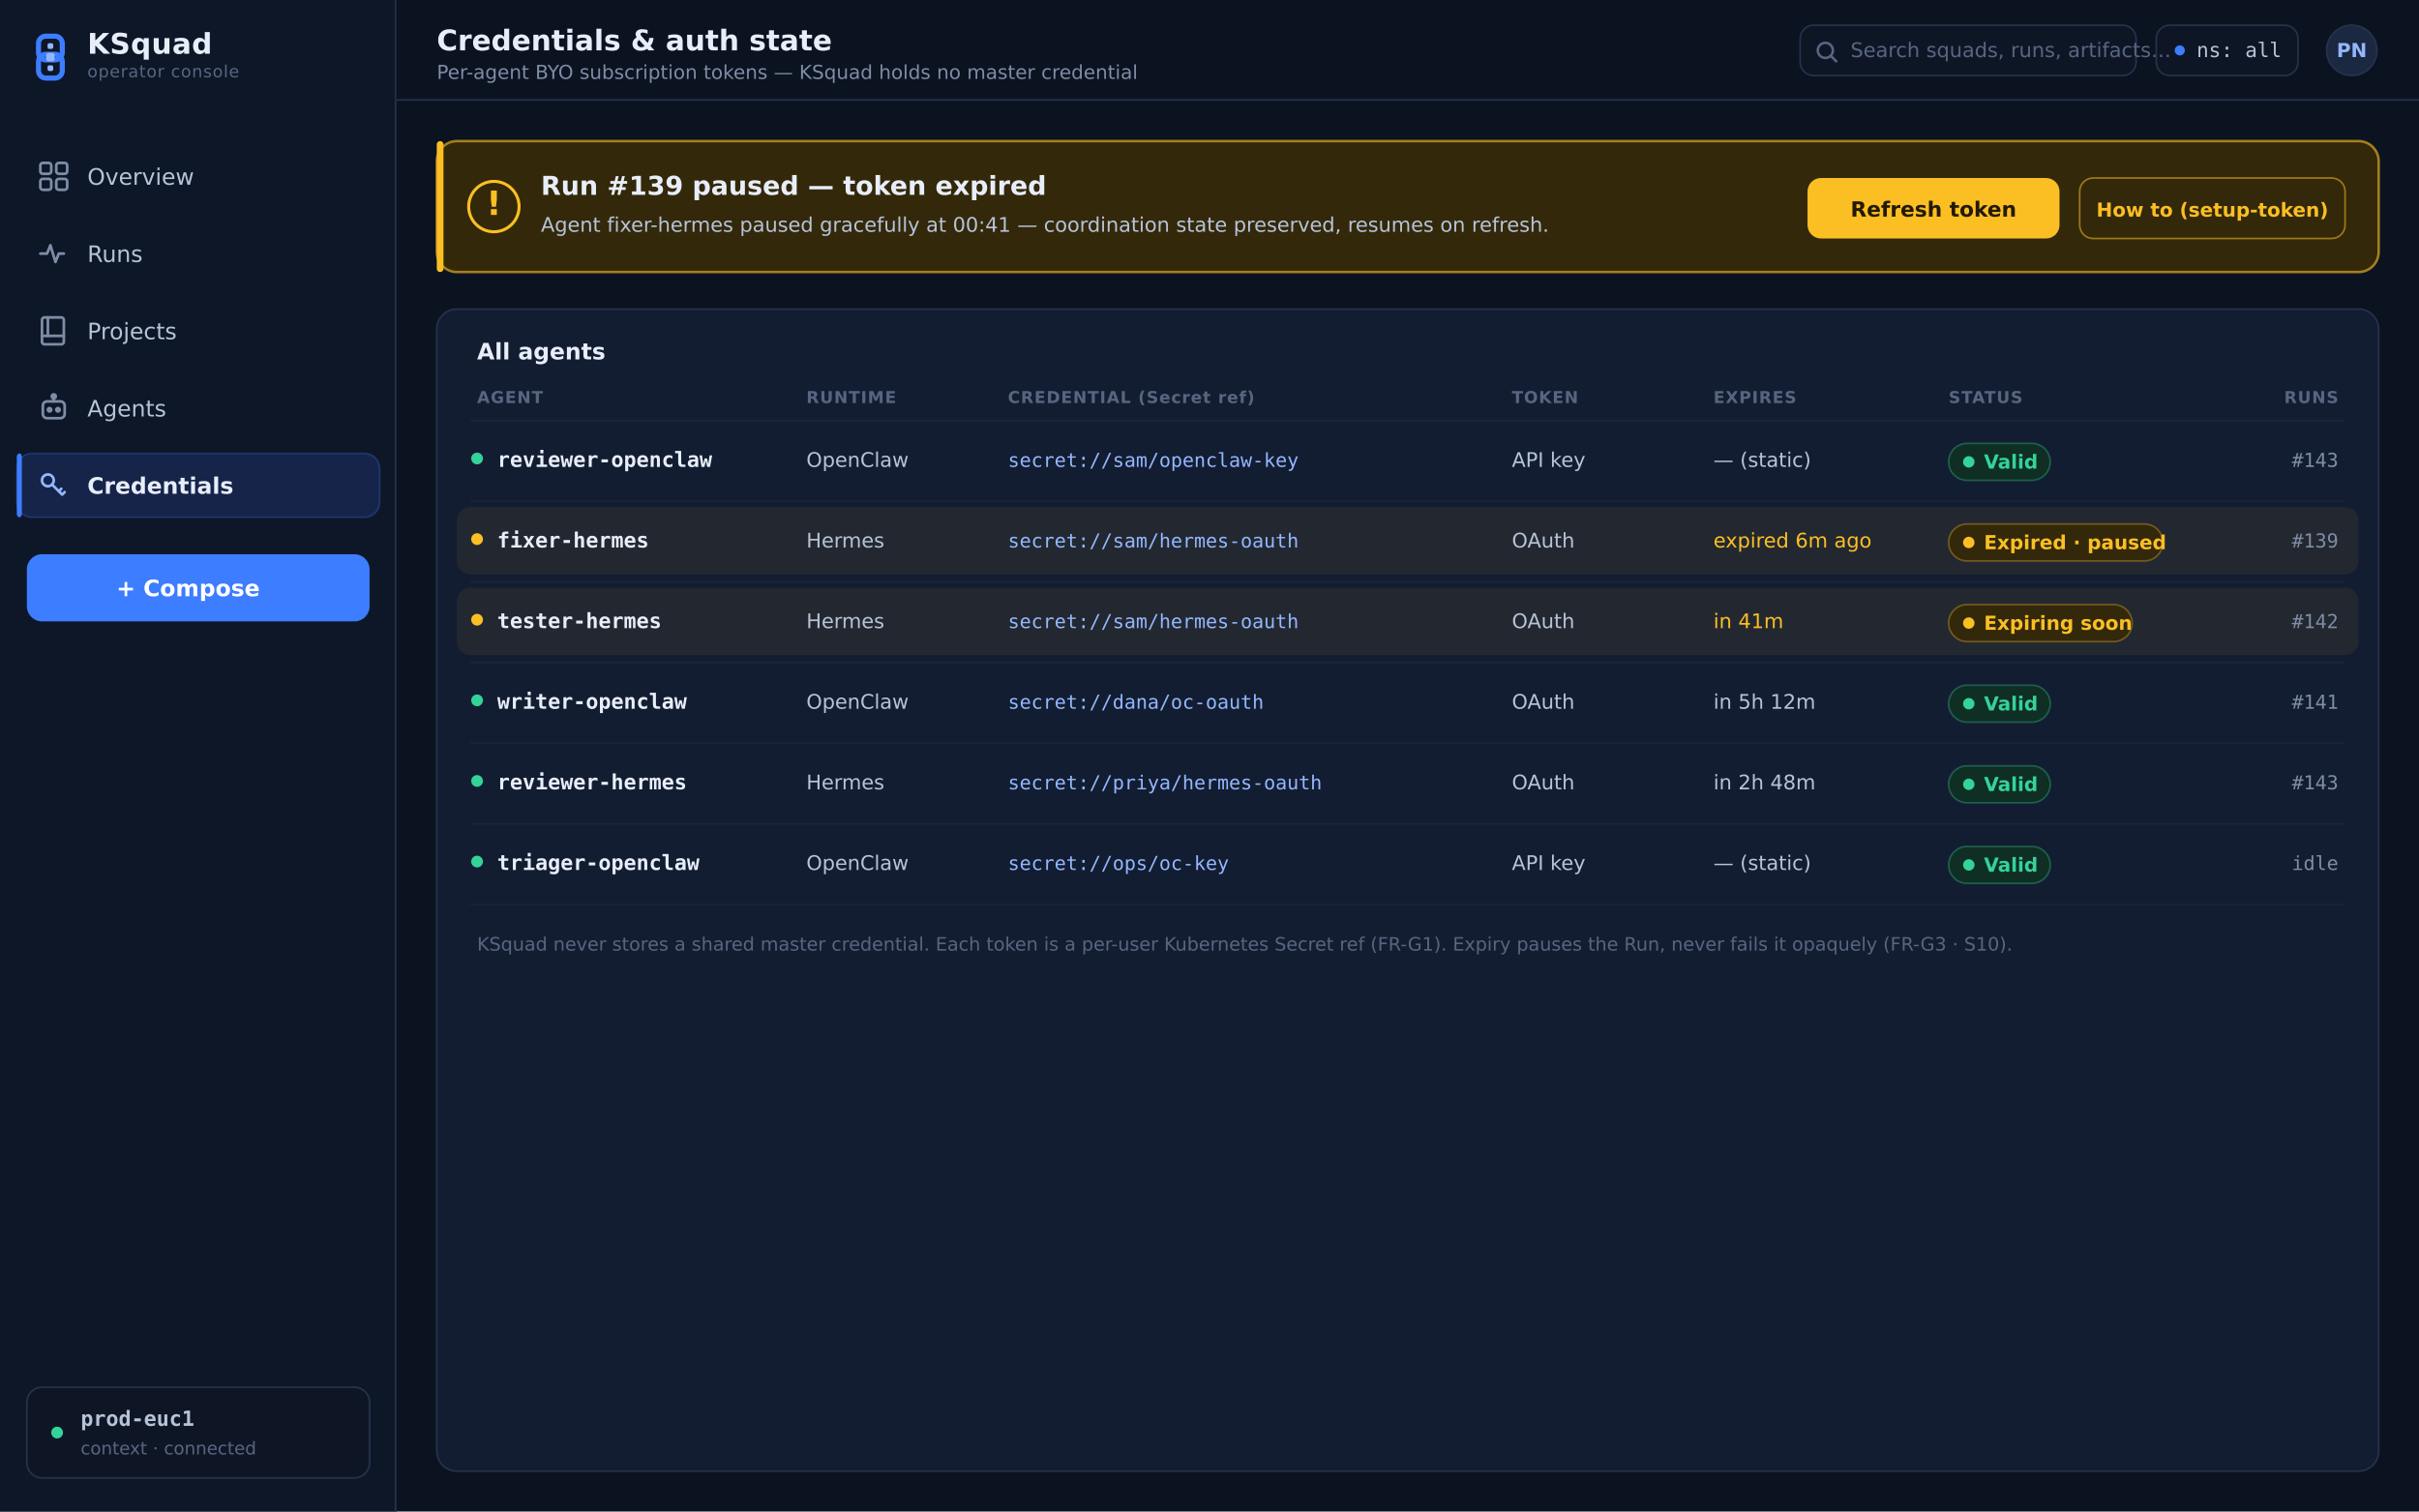
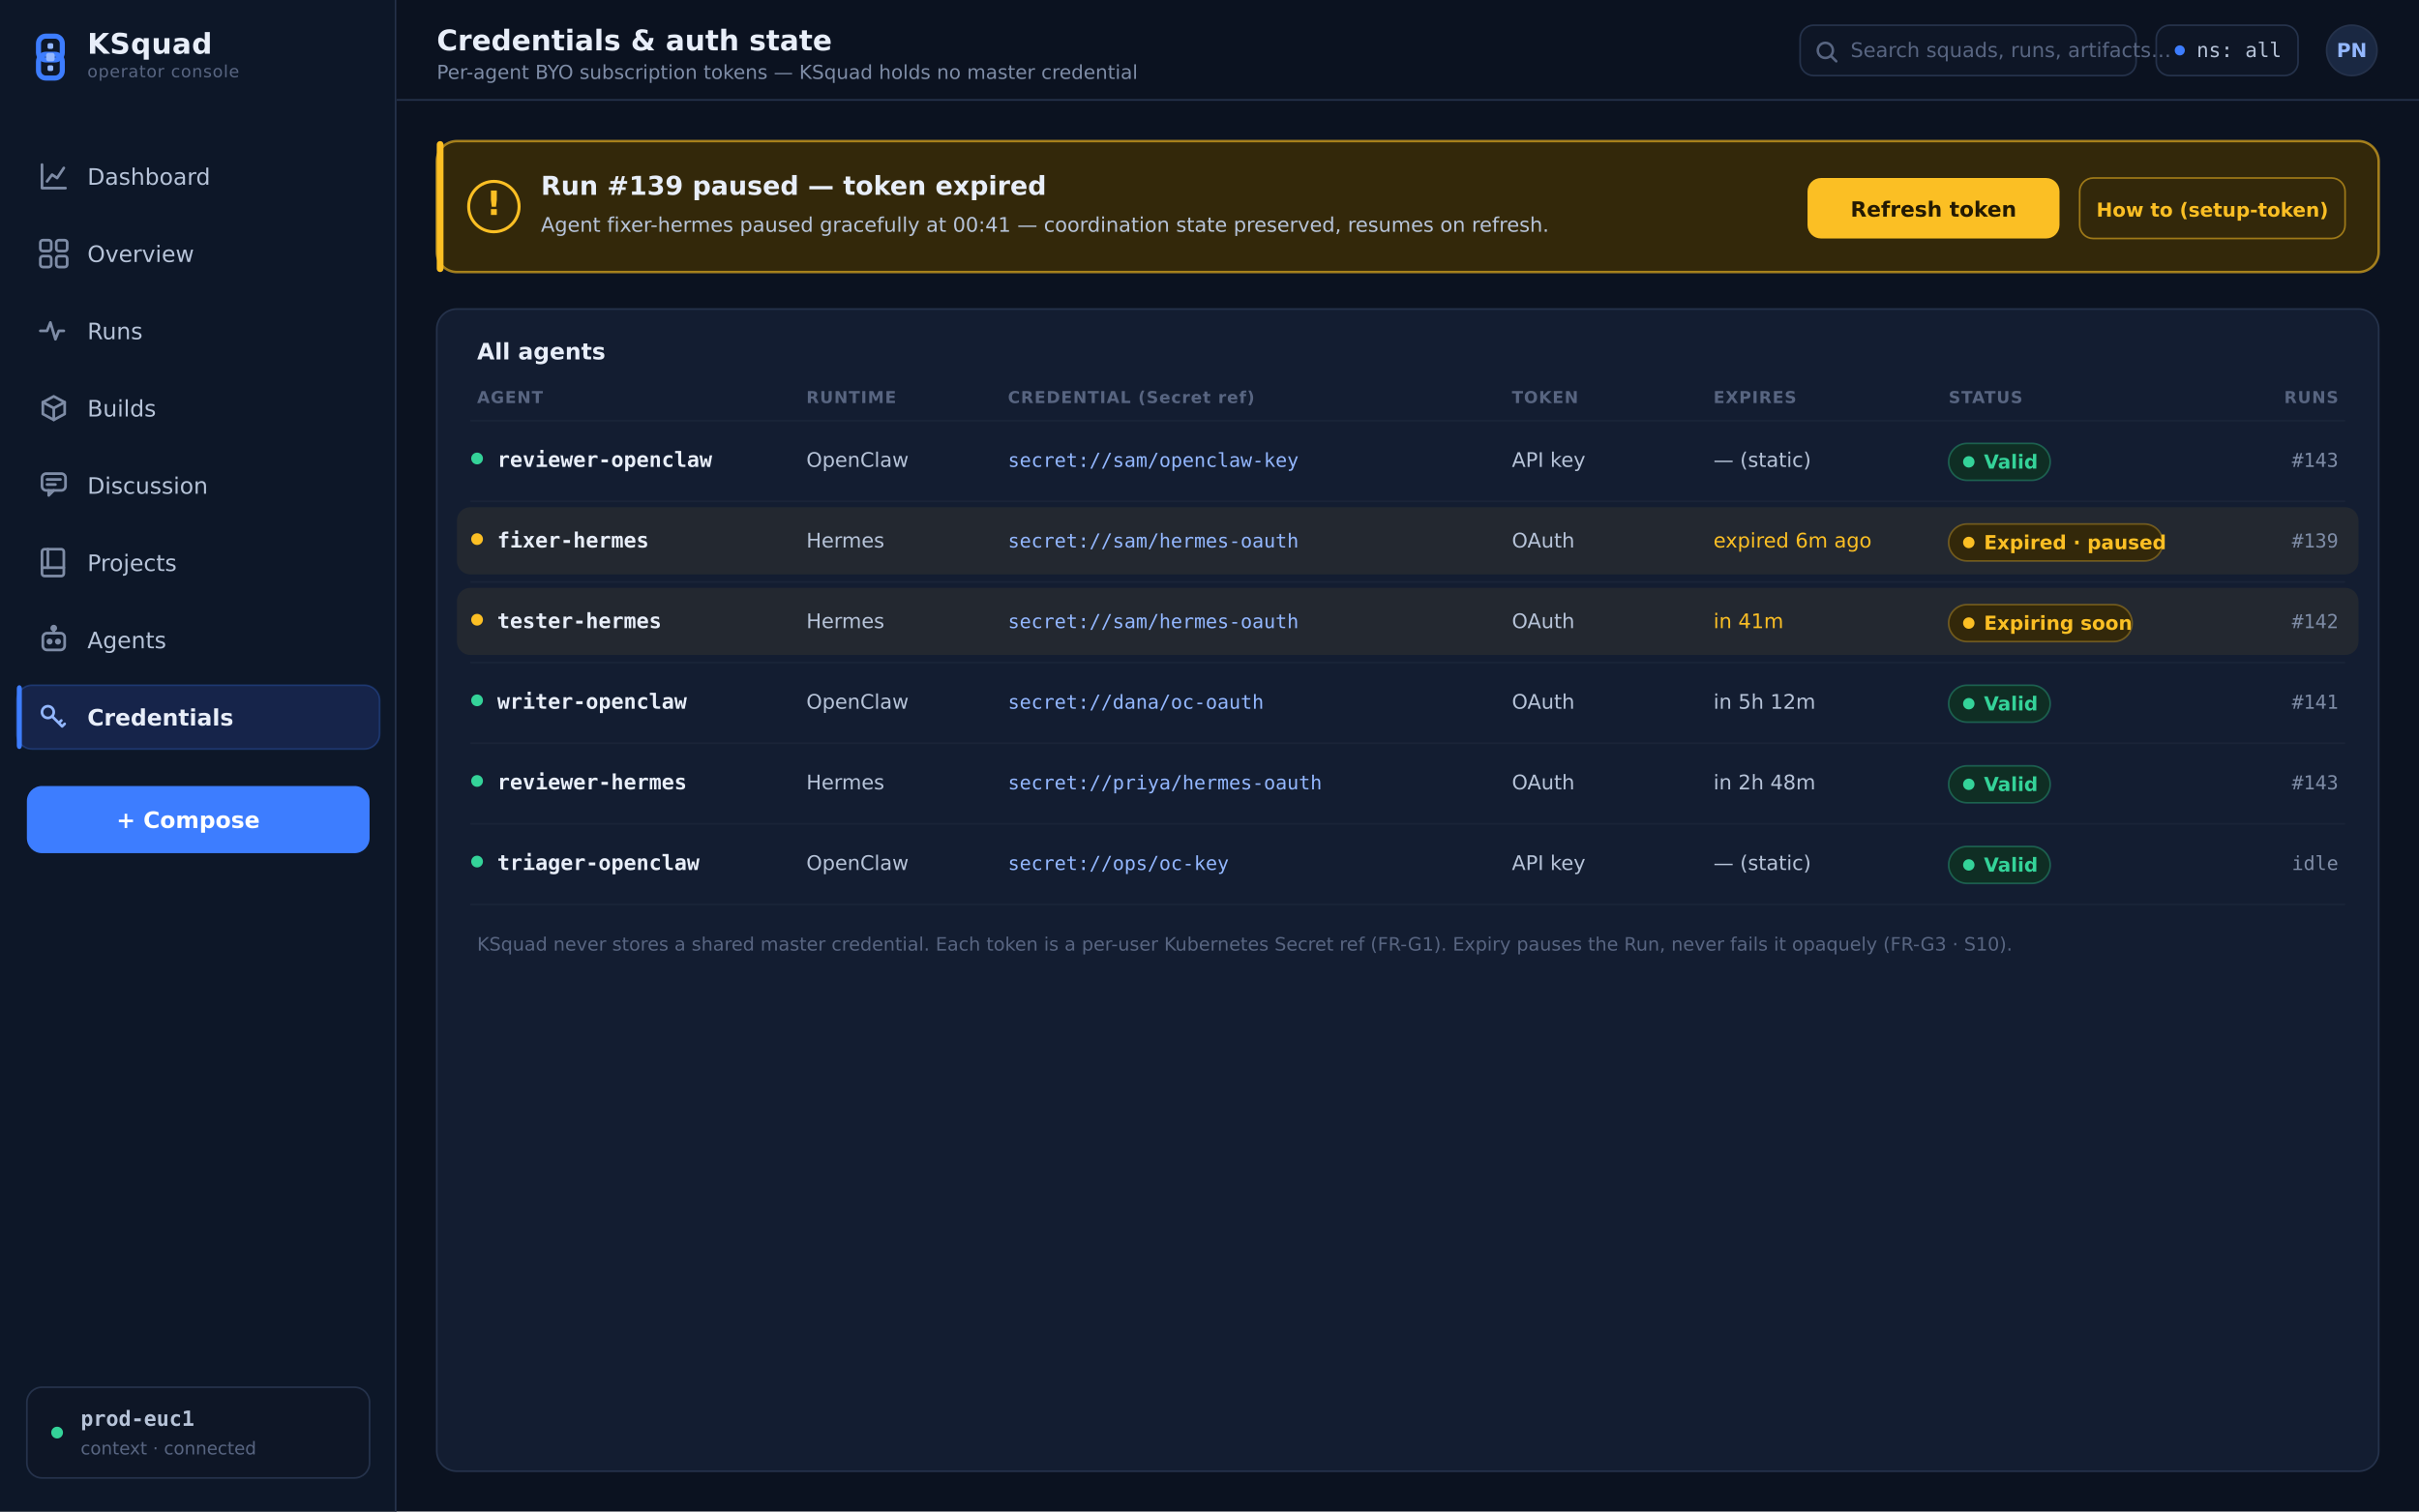
<svg xmlns="http://www.w3.org/2000/svg" width="1440" height="900" viewBox="0 0 1440 900" font-family="DejaVu Sans">
  <rect x="0" y="0" width="1440" height="900" rx="0" ry="0" fill="#0B1220" stroke="none" stroke-width="1" />
  <rect x="0" y="0" width="236" height="900" rx="0" ry="0" fill="#0D1728" stroke="none" stroke-width="1" />
  <rect x="235" y="0" width="1" height="900" rx="0" ry="0" fill="#25324B" stroke="none" stroke-width="1" />
  <g transform="translate(30,34) scale(0.33735) translate(-50,-50)">
    <rect x="29" y="45" width="42" height="42" rx="13" fill="none" stroke="#3D7DFF" stroke-width="9" />
    <rect x="29" y="13" width="42" height="42" rx="13" fill="none" stroke="#3D7DFF" stroke-width="9" />
    <rect x="45" y="25.5" width="10" height="10" rx="2.8" fill="#93B7FF" />
    <rect x="45" y="64.5" width="10" height="10" rx="2.8" fill="#93B7FF" />
    <rect x="42.5" y="42.5" width="15" height="15" rx="4.2" fill="#93B7FF" />
  </g>
  <text x="52" y="32" font-family="DejaVu Sans" font-size="17" fill="#E8EEF9" font-weight="700" text-anchor="start" letter-spacing="0.2">KSquad</text>
  <text x="52" y="46" font-family="DejaVu Sans" font-size="10" fill="#586581" font-weight="400" text-anchor="start" letter-spacing="0.4">operator console</text>
  <g fill="none" stroke="#7E8CA6" stroke-width="1.6" stroke-linecap="round" stroke-linejoin="round">
-     <rect x="24" y="97" width="6.5" height="6.5" rx="1.5" />
-     <rect x="33.5" y="97" width="6.5" height="6.5" rx="1.5" />
-     <rect x="24" y="106.5" width="6.5" height="6.5" rx="1.5" />
-     <rect x="33.5" y="106.5" width="6.5" height="6.5" rx="1.5" />
+     <path d="M25 98 v14 h14" />
+     <path d="M28 108 l3 -4 l3 2 l4 -6" />
  </g>
-   <text x="52" y="110" font-family="DejaVu Sans" font-size="13.5" fill="#B6C3D8" font-weight="500" text-anchor="start">Overview</text>
+   <text x="52" y="110" font-family="DejaVu Sans" font-size="13.5" fill="#B6C3D8" font-weight="500" text-anchor="start">Dashboard</text>
  <g fill="none" stroke="#7E8CA6" stroke-width="1.6" stroke-linecap="round" stroke-linejoin="round">
-     <path d="M24 151 h4 l2 -5 l3 10 l2 -5 h3" />
+     <rect x="24" y="143" width="6.5" height="6.5" rx="1.5" />
+     <rect x="33.5" y="143" width="6.5" height="6.5" rx="1.5" />
+     <rect x="24" y="152.5" width="6.5" height="6.5" rx="1.5" />
+     <rect x="33.5" y="152.5" width="6.5" height="6.5" rx="1.5" />
  </g>
-   <text x="52" y="156" font-family="DejaVu Sans" font-size="13.5" fill="#B6C3D8" font-weight="500" text-anchor="start">Runs</text>
+   <text x="52" y="156" font-family="DejaVu Sans" font-size="13.5" fill="#B6C3D8" font-weight="500" text-anchor="start">Overview</text>
  <g fill="none" stroke="#7E8CA6" stroke-width="1.6" stroke-linecap="round" stroke-linejoin="round">
-     <rect x="25" y="189" width="13" height="16" rx="1.5" />
-     <path d="M25 200 h13" />
-     <path d="M28.5 189 v11" />
+     <path d="M24 197 h4 l2 -5 l3 10 l2 -5 h3" />
  </g>
-   <text x="52" y="202" font-family="DejaVu Sans" font-size="13.5" fill="#B6C3D8" font-weight="500" text-anchor="start">Projects</text>
+   <text x="52" y="202" font-family="DejaVu Sans" font-size="13.5" fill="#B6C3D8" font-weight="500" text-anchor="start">Runs</text>
  <g fill="none" stroke="#7E8CA6" stroke-width="1.6" stroke-linecap="round" stroke-linejoin="round">
-     <rect x="25.5" y="239" width="13" height="10" rx="2.5" />
-     <path d="M32 236 v3" />
-     <circle cx="32" cy="236" r="1.2" fill="#7E8CA6" />
-     <circle cx="29.5" cy="244" r="1" fill="#7E8CA6" />
-     <circle cx="34.5" cy="244" r="1" fill="#7E8CA6" />
+     <path d="M32 236 l6.5 3.5 v7 l-6.5 3.5 l-6.5 -3.5 v-7 z" />
+     <path d="M25.5 239.5 l6.5 3.5 l6.5 -3.5" />
+     <path d="M32 243 v7" />
  </g>
-   <text x="52" y="248" font-family="DejaVu Sans" font-size="13.5" fill="#B6C3D8" font-weight="500" text-anchor="start">Agents</text>
-   <rect x="10" y="270" width="216" height="38" rx="9" ry="9" fill="#16244A" stroke="#3D7DFF44" stroke-width="1" />
-   <rect x="10" y="270" width="3" height="38" rx="2" ry="2" fill="#3D7DFF" stroke="none" stroke-width="1" />
+   <text x="52" y="248" font-family="DejaVu Sans" font-size="13.5" fill="#B6C3D8" font-weight="500" text-anchor="start">Builds</text>
+   <g fill="none" stroke="#7E8CA6" stroke-width="1.6" stroke-linecap="round" stroke-linejoin="round">
+     <rect x="25" y="282" width="14" height="10" rx="2.5" />
+     <path d="M29 292 v3 l3 -3" />
+     <path d="M28 285.5 h8 M28 288.5 h5" />
+   </g>
+   <text x="52" y="294" font-family="DejaVu Sans" font-size="13.5" fill="#B6C3D8" font-weight="500" text-anchor="start">Discussion</text>
+   <g fill="none" stroke="#7E8CA6" stroke-width="1.6" stroke-linecap="round" stroke-linejoin="round">
+     <rect x="25" y="327" width="13" height="16" rx="1.5" />
+     <path d="M25 338 h13" />
+     <path d="M28.5 327 v11" />
+   </g>
+   <text x="52" y="340" font-family="DejaVu Sans" font-size="13.5" fill="#B6C3D8" font-weight="500" text-anchor="start">Projects</text>
+   <g fill="none" stroke="#7E8CA6" stroke-width="1.6" stroke-linecap="round" stroke-linejoin="round">
+     <rect x="25.5" y="377" width="13" height="10" rx="2.5" />
+     <path d="M32 374 v3" />
+     <circle cx="32" cy="374" r="1.2" fill="#7E8CA6" />
+     <circle cx="29.5" cy="382" r="1" fill="#7E8CA6" />
+     <circle cx="34.5" cy="382" r="1" fill="#7E8CA6" />
+   </g>
+   <text x="52" y="386" font-family="DejaVu Sans" font-size="13.5" fill="#B6C3D8" font-weight="500" text-anchor="start">Agents</text>
+   <rect x="10" y="408" width="216" height="38" rx="9" ry="9" fill="#16244A" stroke="#3D7DFF44" stroke-width="1" />
+   <rect x="10" y="408" width="3" height="38" rx="2" ry="2" fill="#3D7DFF" stroke="none" stroke-width="1" />
  <g fill="none" stroke="#93B7FF" stroke-width="1.6" stroke-linecap="round" stroke-linejoin="round">
-     <circle cx="28.5" cy="286" r="3.5" />
-     <path d="M31 288.5 l6 6 M35 292.5 l1.5 -1.5 M37 294.5 l1.5 -1.5" />
+     <circle cx="28.5" cy="424" r="3.5" />
+     <path d="M31 426.5 l6 6 M35 430.5 l1.5 -1.5 M37 432.5 l1.5 -1.5" />
  </g>
-   <text x="52" y="294" font-family="DejaVu Sans" font-size="13.5" fill="#E8EEF9" font-weight="600" text-anchor="start">Credentials</text>
-   <rect x="16" y="330" width="204" height="40" rx="9" ry="9" fill="#3D7DFF" stroke="none" stroke-width="1" />
-   <text x="112" y="355" font-family="DejaVu Sans" font-size="13.5" fill="#fff" font-weight="600" text-anchor="middle">+  Compose</text>
+   <text x="52" y="432" font-family="DejaVu Sans" font-size="13.5" fill="#E8EEF9" font-weight="600" text-anchor="start">Credentials</text>
+   <rect x="16" y="468" width="204" height="40" rx="9" ry="9" fill="#3D7DFF" stroke="none" stroke-width="1" />
+   <text x="112" y="493" font-family="DejaVu Sans" font-size="13.5" fill="#fff" font-weight="600" text-anchor="middle">+  Compose</text>
  <rect x="16" y="826" width="204" height="54" rx="9" ry="9" fill="#0E1626" stroke="#25324B" stroke-width="1" />
  <circle cx="34" cy="853" r="3.5" fill="#34D399" />
  <text x="48" y="849" font-family="DejaVu Sans Mono" font-size="12.5" fill="#B6C3D8" font-weight="600" text-anchor="start">prod-euc1</text>
  <text x="48" y="866" font-family="DejaVu Sans" font-size="10.5" fill="#586581" font-weight="400" text-anchor="start">context · connected</text>
  <rect x="236" y="0" width="1204" height="60" rx="0" ry="0" fill="#0B1220" stroke="none" stroke-width="1" />
  <rect x="236" y="59" width="1204" height="1" rx="0" ry="0" fill="#25324B" stroke="none" stroke-width="1" />
  <text x="260" y="30" font-family="DejaVu Sans" font-size="17" fill="#E8EEF9" font-weight="700" text-anchor="start">Credentials &amp; auth state</text>
  <text x="260" y="47" font-family="DejaVu Sans" font-size="11.5" fill="#7E8CA6" font-weight="400" text-anchor="start">Per-agent BYO subscription tokens — KSquad holds no master credential</text>
  <circle cx="1400" cy="30" r="15" fill="#1A2842" stroke="#25324B" />
  <text x="1400" y="34" font-family="DejaVu Sans" font-size="11.5" fill="#93B7FF" font-weight="700" text-anchor="middle">PN</text>
  <rect x="1283.6" y="15" width="84.4" height="30" rx="8" ry="8" fill="#0E1626" stroke="#25324B" stroke-width="1" />
  <circle cx="1297.6" cy="30" r="3" fill="#3D7DFF" />
  <text x="1307.6" y="34" font-family="DejaVu Sans Mono" font-size="12" fill="#B6C3D8" font-weight="400" text-anchor="start">ns: all</text>
  <rect x="1071.6" y="15" width="200" height="30" rx="8" ry="8" fill="#0E1626" stroke="#25324B" stroke-width="1" />
  <circle cx="1086.6" cy="30" r="4.5" fill="none" stroke="#586581" stroke-width="1.5" />
  <path d="M1090.1 33.5 l3 3" stroke="#586581" stroke-width="1.5" stroke-linecap="round" />
  <text x="1101.6" y="34" font-family="DejaVu Sans" font-size="12" fill="#586581" font-weight="400" text-anchor="start">Search squads, runs, artifacts…</text>
  <rect x="260" y="84" width="1156" height="78" rx="12" ry="12" fill="#33280A" stroke="#FBBF2499" stroke-width="1.5" />
  <rect x="260" y="84" width="4" height="78" rx="2" ry="2" fill="#FBBF24" stroke="none" stroke-width="1" />
  <circle cx="294" cy="123" r="15" fill="none" stroke="#FBBF24" stroke-width="1.8" />
  <text x="294" y="128" font-family="DejaVu Sans" font-size="20" fill="#FBBF24" font-weight="700" text-anchor="middle">!</text>
  <text x="322" y="116" font-family="DejaVu Sans" font-size="15.5" fill="#E8EEF9" font-weight="700" text-anchor="start">Run #139 paused — token expired</text>
  <text x="322" y="138" font-family="DejaVu Sans" font-size="12" fill="#B6C3D8" font-weight="400" text-anchor="start">Agent  fixer-hermes  paused gracefully at 00:41 — coordination state preserved, resumes on refresh.</text>
  <rect x="1076" y="106" width="150" height="36" rx="8" ry="8" fill="#FBBF24" stroke="none" stroke-width="1" />
  <text x="1151" y="129" font-family="DejaVu Sans" font-size="12.5" fill="#241a03" font-weight="700" text-anchor="middle">Refresh token</text>
  <rect x="1238" y="106" width="158" height="36" rx="8" ry="8" fill="none" stroke="#FBBF2488" stroke-width="1" />
  <text x="1317" y="129" font-family="DejaVu Sans" font-size="11.5" fill="#FBBF24" font-weight="600" text-anchor="middle">How to (setup-token)</text>
  <rect x="260" y="184" width="1156" height="692" rx="12" ry="12" fill="#131D31" stroke="#25324B" stroke-width="1" />
  <text x="284" y="214" font-family="DejaVu Sans" font-size="13.5" fill="#E8EEF9" font-weight="700" text-anchor="start">All agents</text>
  <text x="284" y="240" font-family="DejaVu Sans" font-size="9.8" fill="#586581" font-weight="600" text-anchor="start" letter-spacing="0.5">AGENT</text>
  <text x="480" y="240" font-family="DejaVu Sans" font-size="9.8" fill="#586581" font-weight="600" text-anchor="start" letter-spacing="0.5">RUNTIME</text>
  <text x="600" y="240" font-family="DejaVu Sans" font-size="9.8" fill="#586581" font-weight="600" text-anchor="start" letter-spacing="0.5">CREDENTIAL (Secret ref)</text>
  <text x="900" y="240" font-family="DejaVu Sans" font-size="9.8" fill="#586581" font-weight="600" text-anchor="start" letter-spacing="0.5">TOKEN</text>
  <text x="1020" y="240" font-family="DejaVu Sans" font-size="9.8" fill="#586581" font-weight="600" text-anchor="start" letter-spacing="0.5">EXPIRES</text>
  <text x="1160" y="240" font-family="DejaVu Sans" font-size="9.8" fill="#586581" font-weight="600" text-anchor="start" letter-spacing="0.5">STATUS</text>
  <text x="1392" y="240" font-family="DejaVu Sans" font-size="9.8" fill="#586581" font-weight="600" text-anchor="end" letter-spacing="0.5">RUNS</text>
  <rect x="280" y="250" width="1116" height="1" rx="0" ry="0" fill="#1A2438" stroke="none" stroke-width="1" />
  <circle cx="284" cy="273" r="3.5" fill="#34D399" />
  <text x="296" y="278" font-family="DejaVu Sans Mono" font-size="12.5" fill="#E8EEF9" font-weight="600" text-anchor="start">reviewer-openclaw</text>
  <text x="480" y="278" font-family="DejaVu Sans" font-size="12" fill="#B6C3D8" font-weight="400" text-anchor="start">OpenClaw</text>
  <text x="600" y="278" font-family="DejaVu Sans Mono" font-size="11.5" fill="#93B7FF" font-weight="400" text-anchor="start">secret://sam/openclaw-key</text>
  <text x="900" y="278" font-family="DejaVu Sans" font-size="12" fill="#B6C3D8" font-weight="400" text-anchor="start">API key</text>
  <text x="1020" y="278" font-family="DejaVu Sans" font-size="12" fill="#B6C3D8" font-weight="400" text-anchor="start">— (static)</text>
  <rect x="1160" y="264" width="60.475" height="22" rx="11" ry="11" fill="#0F2E24" stroke="#34D39955" stroke-width="1" />
  <circle cx="1172" cy="275" r="3.4" fill="#34D399" />
  <text x="1181" y="279" font-family="DejaVu Sans" font-size="11.5" fill="#34D399" font-weight="600" text-anchor="start">Valid</text>
  <text x="1392" y="278" font-family="DejaVu Sans Mono" font-size="11.5" fill="#7E8CA6" font-weight="400" text-anchor="end">#143</text>
  <rect x="280" y="298" width="1116" height="1" rx="0" ry="0" fill="#1A2438" stroke="none" stroke-width="1" />
  <rect x="272" y="302" width="1132" height="40" rx="8" ry="8" fill="#FBBF2412" stroke="none" stroke-width="1" />
  <circle cx="284" cy="321" r="3.5" fill="#FBBF24" />
  <text x="296" y="326" font-family="DejaVu Sans Mono" font-size="12.5" fill="#E8EEF9" font-weight="600" text-anchor="start">fixer-hermes</text>
  <text x="480" y="326" font-family="DejaVu Sans" font-size="12" fill="#B6C3D8" font-weight="400" text-anchor="start">Hermes</text>
  <text x="600" y="326" font-family="DejaVu Sans Mono" font-size="11.5" fill="#93B7FF" font-weight="400" text-anchor="start">secret://sam/hermes-oauth</text>
  <text x="900" y="326" font-family="DejaVu Sans" font-size="12" fill="#B6C3D8" font-weight="400" text-anchor="start">OAuth</text>
  <text x="1020" y="326" font-family="DejaVu Sans" font-size="12" fill="#FBBF24" font-weight="400" text-anchor="start">expired 6m ago</text>
  <rect x="1160" y="312" width="127.52" height="22" rx="11" ry="11" fill="#33280A" stroke="#FBBF2455" stroke-width="1" />
  <circle cx="1172" cy="323" r="3.4" fill="#FBBF24" />
  <text x="1181" y="327" font-family="DejaVu Sans" font-size="11.5" fill="#FBBF24" font-weight="600" text-anchor="start">Expired · paused</text>
  <text x="1392" y="326" font-family="DejaVu Sans Mono" font-size="11.5" fill="#7E8CA6" font-weight="400" text-anchor="end">#139</text>
  <rect x="280" y="346" width="1116" height="1" rx="0" ry="0" fill="#1A2438" stroke="none" stroke-width="1" />
  <rect x="272" y="350" width="1132" height="40" rx="8" ry="8" fill="#FBBF2412" stroke="none" stroke-width="1" />
  <circle cx="284" cy="369" r="3.5" fill="#FBBF24" />
  <text x="296" y="374" font-family="DejaVu Sans Mono" font-size="12.5" fill="#E8EEF9" font-weight="600" text-anchor="start">tester-hermes</text>
  <text x="480" y="374" font-family="DejaVu Sans" font-size="12" fill="#B6C3D8" font-weight="400" text-anchor="start">Hermes</text>
  <text x="600" y="374" font-family="DejaVu Sans Mono" font-size="11.5" fill="#93B7FF" font-weight="400" text-anchor="start">secret://sam/hermes-oauth</text>
  <text x="900" y="374" font-family="DejaVu Sans" font-size="12" fill="#B6C3D8" font-weight="400" text-anchor="start">OAuth</text>
  <text x="1020" y="374" font-family="DejaVu Sans" font-size="12" fill="#FBBF24" font-weight="400" text-anchor="start">in 41m</text>
  <rect x="1160" y="360" width="109.235" height="22" rx="11" ry="11" fill="#33280A" stroke="#FBBF2455" stroke-width="1" />
  <circle cx="1172" cy="371" r="3.4" fill="#FBBF24" />
  <text x="1181" y="375" font-family="DejaVu Sans" font-size="11.5" fill="#FBBF24" font-weight="600" text-anchor="start">Expiring soon</text>
  <text x="1392" y="374" font-family="DejaVu Sans Mono" font-size="11.5" fill="#7E8CA6" font-weight="400" text-anchor="end">#142</text>
  <rect x="280" y="394" width="1116" height="1" rx="0" ry="0" fill="#1A2438" stroke="none" stroke-width="1" />
  <circle cx="284" cy="417" r="3.5" fill="#34D399" />
  <text x="296" y="422" font-family="DejaVu Sans Mono" font-size="12.5" fill="#E8EEF9" font-weight="600" text-anchor="start">writer-openclaw</text>
  <text x="480" y="422" font-family="DejaVu Sans" font-size="12" fill="#B6C3D8" font-weight="400" text-anchor="start">OpenClaw</text>
  <text x="600" y="422" font-family="DejaVu Sans Mono" font-size="11.5" fill="#93B7FF" font-weight="400" text-anchor="start">secret://dana/oc-oauth</text>
  <text x="900" y="422" font-family="DejaVu Sans" font-size="12" fill="#B6C3D8" font-weight="400" text-anchor="start">OAuth</text>
  <text x="1020" y="422" font-family="DejaVu Sans" font-size="12" fill="#B6C3D8" font-weight="400" text-anchor="start">in 5h 12m</text>
  <rect x="1160" y="408" width="60.475" height="22" rx="11" ry="11" fill="#0F2E24" stroke="#34D39955" stroke-width="1" />
  <circle cx="1172" cy="419" r="3.4" fill="#34D399" />
  <text x="1181" y="423" font-family="DejaVu Sans" font-size="11.5" fill="#34D399" font-weight="600" text-anchor="start">Valid</text>
  <text x="1392" y="422" font-family="DejaVu Sans Mono" font-size="11.5" fill="#7E8CA6" font-weight="400" text-anchor="end">#141</text>
  <rect x="280" y="442" width="1116" height="1" rx="0" ry="0" fill="#1A2438" stroke="none" stroke-width="1" />
  <circle cx="284" cy="465" r="3.5" fill="#34D399" />
  <text x="296" y="470" font-family="DejaVu Sans Mono" font-size="12.5" fill="#E8EEF9" font-weight="600" text-anchor="start">reviewer-hermes</text>
  <text x="480" y="470" font-family="DejaVu Sans" font-size="12" fill="#B6C3D8" font-weight="400" text-anchor="start">Hermes</text>
  <text x="600" y="470" font-family="DejaVu Sans Mono" font-size="11.5" fill="#93B7FF" font-weight="400" text-anchor="start">secret://priya/hermes-oauth</text>
  <text x="900" y="470" font-family="DejaVu Sans" font-size="12" fill="#B6C3D8" font-weight="400" text-anchor="start">OAuth</text>
  <text x="1020" y="470" font-family="DejaVu Sans" font-size="12" fill="#B6C3D8" font-weight="400" text-anchor="start">in 2h 48m</text>
  <rect x="1160" y="456" width="60.475" height="22" rx="11" ry="11" fill="#0F2E24" stroke="#34D39955" stroke-width="1" />
  <circle cx="1172" cy="467" r="3.4" fill="#34D399" />
  <text x="1181" y="471" font-family="DejaVu Sans" font-size="11.5" fill="#34D399" font-weight="600" text-anchor="start">Valid</text>
  <text x="1392" y="470" font-family="DejaVu Sans Mono" font-size="11.5" fill="#7E8CA6" font-weight="400" text-anchor="end">#143</text>
  <rect x="280" y="490" width="1116" height="1" rx="0" ry="0" fill="#1A2438" stroke="none" stroke-width="1" />
  <circle cx="284" cy="513" r="3.5" fill="#34D399" />
  <text x="296" y="518" font-family="DejaVu Sans Mono" font-size="12.5" fill="#E8EEF9" font-weight="600" text-anchor="start">triager-openclaw</text>
  <text x="480" y="518" font-family="DejaVu Sans" font-size="12" fill="#B6C3D8" font-weight="400" text-anchor="start">OpenClaw</text>
  <text x="600" y="518" font-family="DejaVu Sans Mono" font-size="11.5" fill="#93B7FF" font-weight="400" text-anchor="start">secret://ops/oc-key</text>
  <text x="900" y="518" font-family="DejaVu Sans" font-size="12" fill="#B6C3D8" font-weight="400" text-anchor="start">API key</text>
  <text x="1020" y="518" font-family="DejaVu Sans" font-size="12" fill="#B6C3D8" font-weight="400" text-anchor="start">— (static)</text>
  <rect x="1160" y="504" width="60.475" height="22" rx="11" ry="11" fill="#0F2E24" stroke="#34D39955" stroke-width="1" />
  <circle cx="1172" cy="515" r="3.4" fill="#34D399" />
  <text x="1181" y="519" font-family="DejaVu Sans" font-size="11.5" fill="#34D399" font-weight="600" text-anchor="start">Valid</text>
  <text x="1392" y="518" font-family="DejaVu Sans Mono" font-size="11.5" fill="#7E8CA6" font-weight="400" text-anchor="end">idle</text>
  <rect x="280" y="538" width="1116" height="1" rx="0" ry="0" fill="#1A2438" stroke="none" stroke-width="1" />
  <text x="284" y="566" font-family="DejaVu Sans" font-size="11" fill="#586581" font-weight="400" text-anchor="start">KSquad never stores a shared master credential. Each token is a per-user Kubernetes Secret ref (FR-G1). Expiry pauses the Run, never fails it opaquely (FR-G3 · S10).</text>
</svg>
